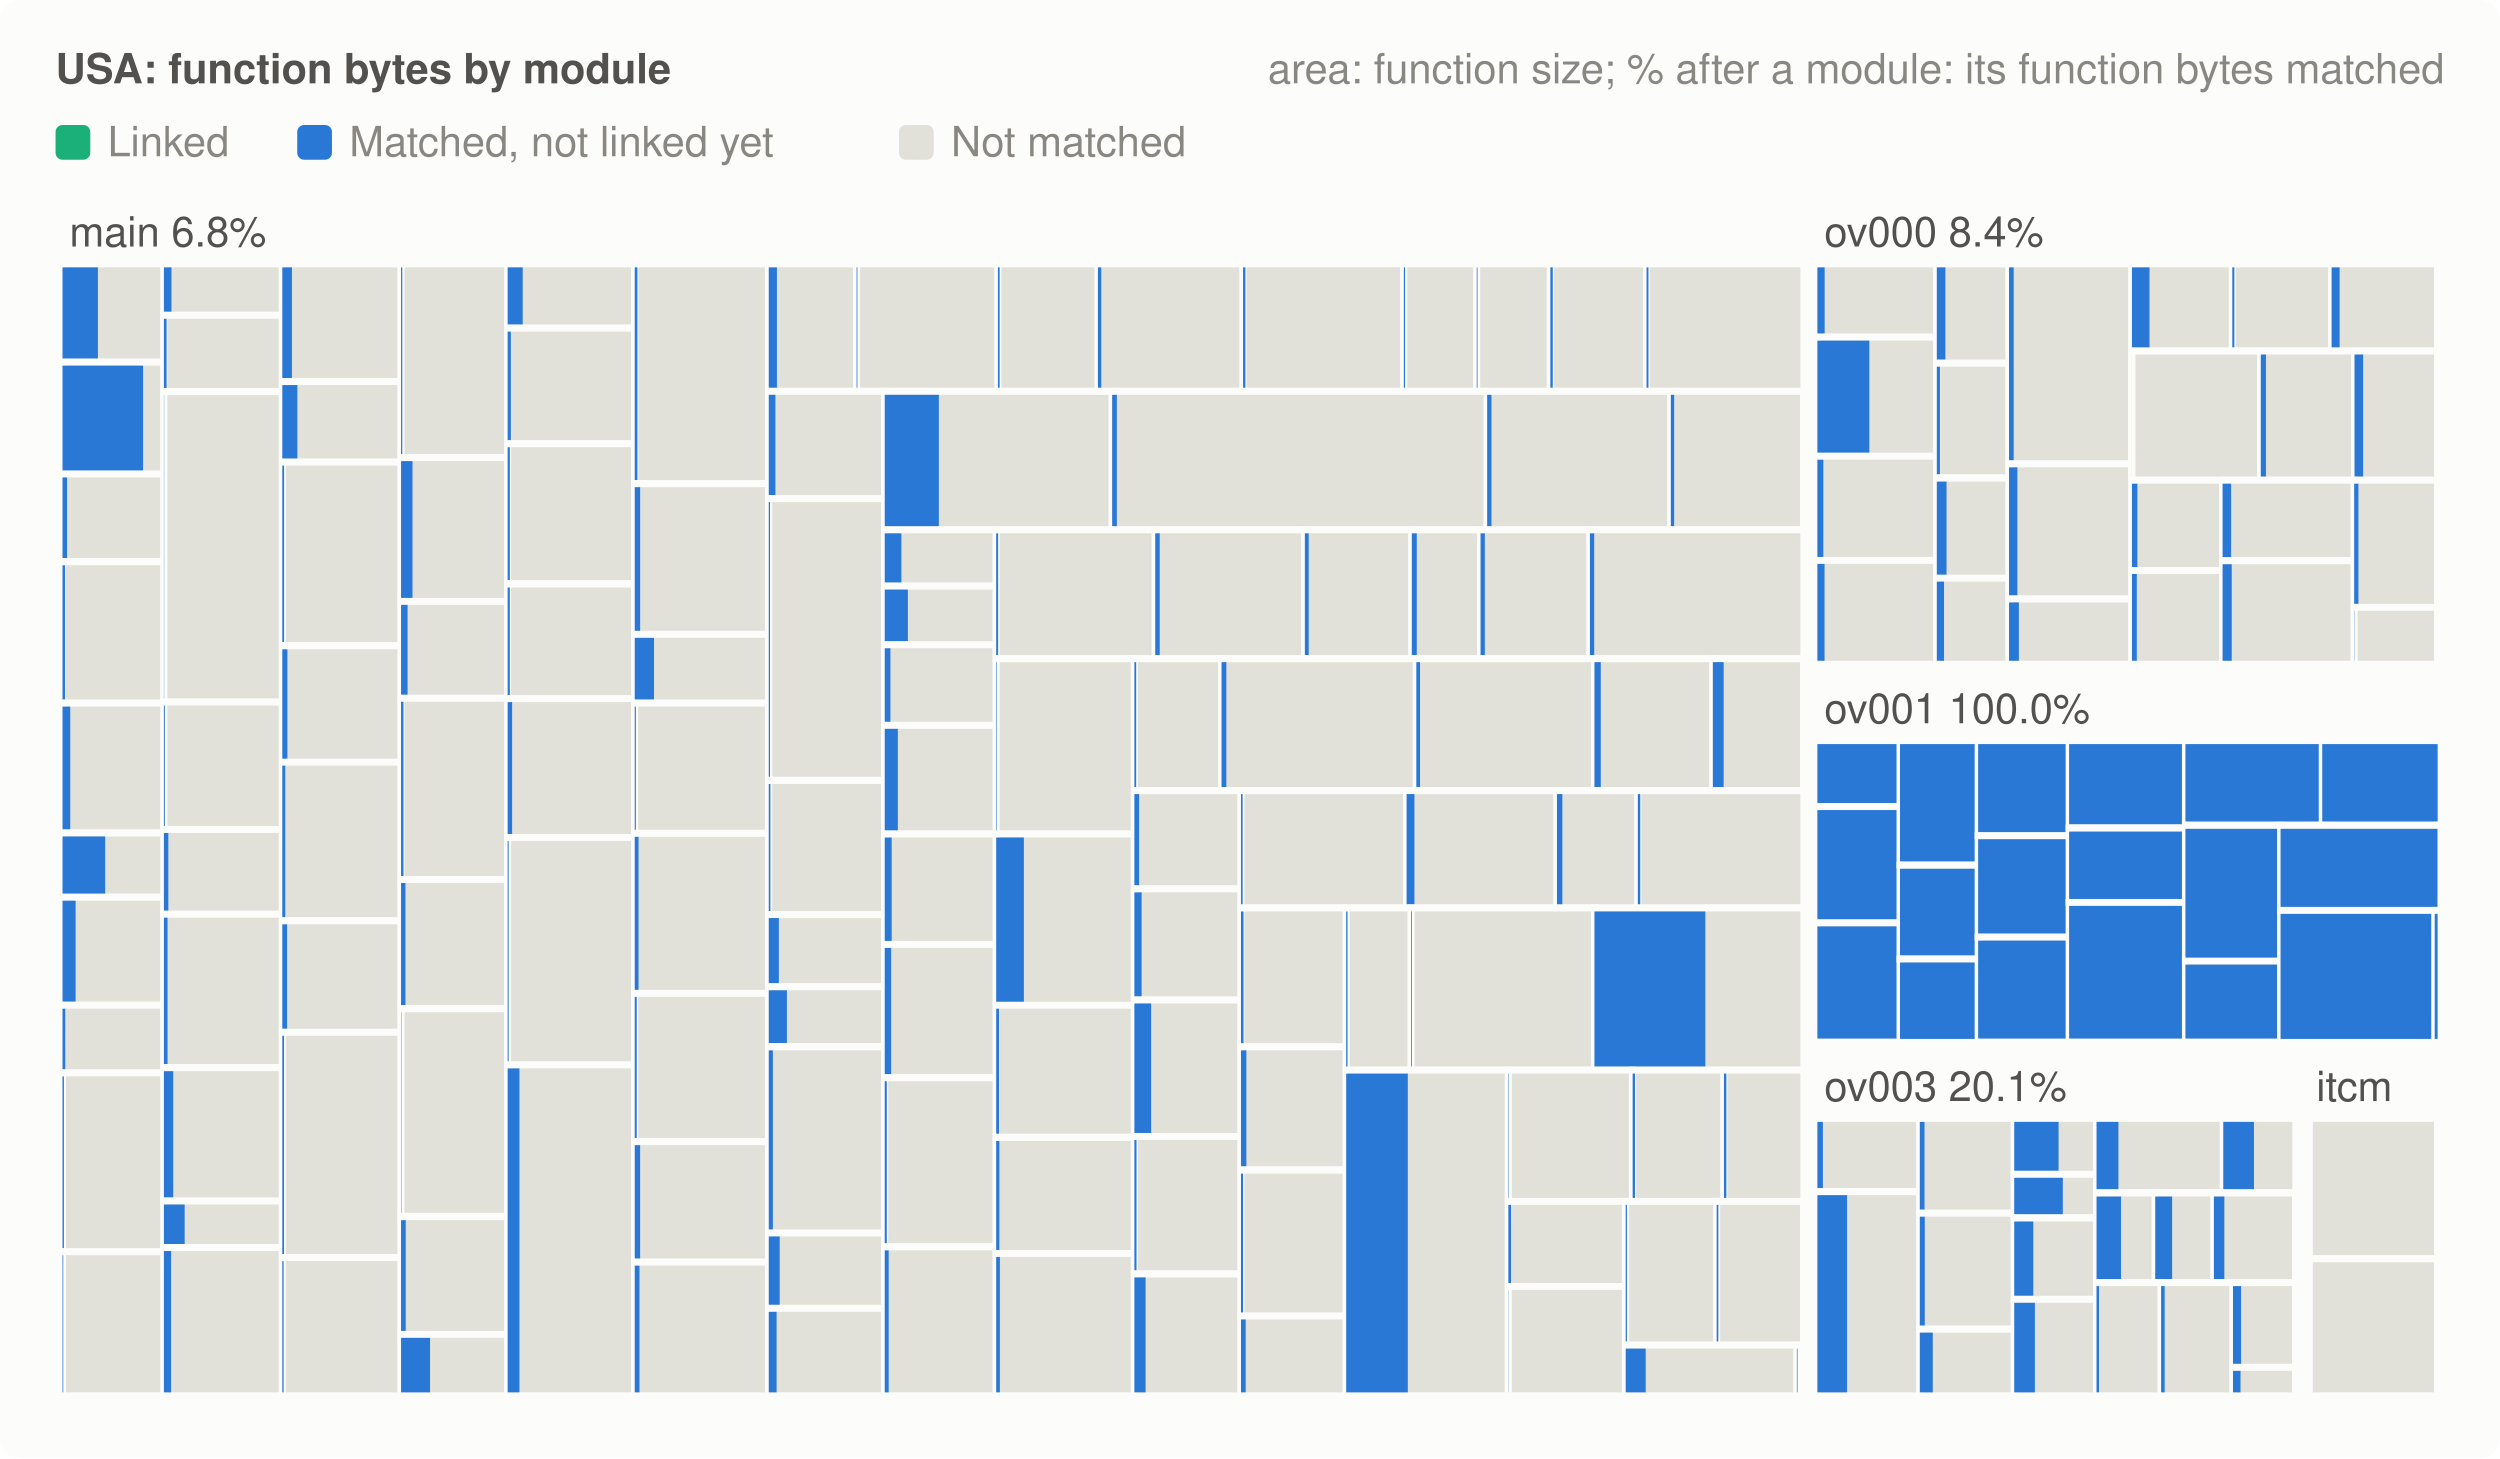
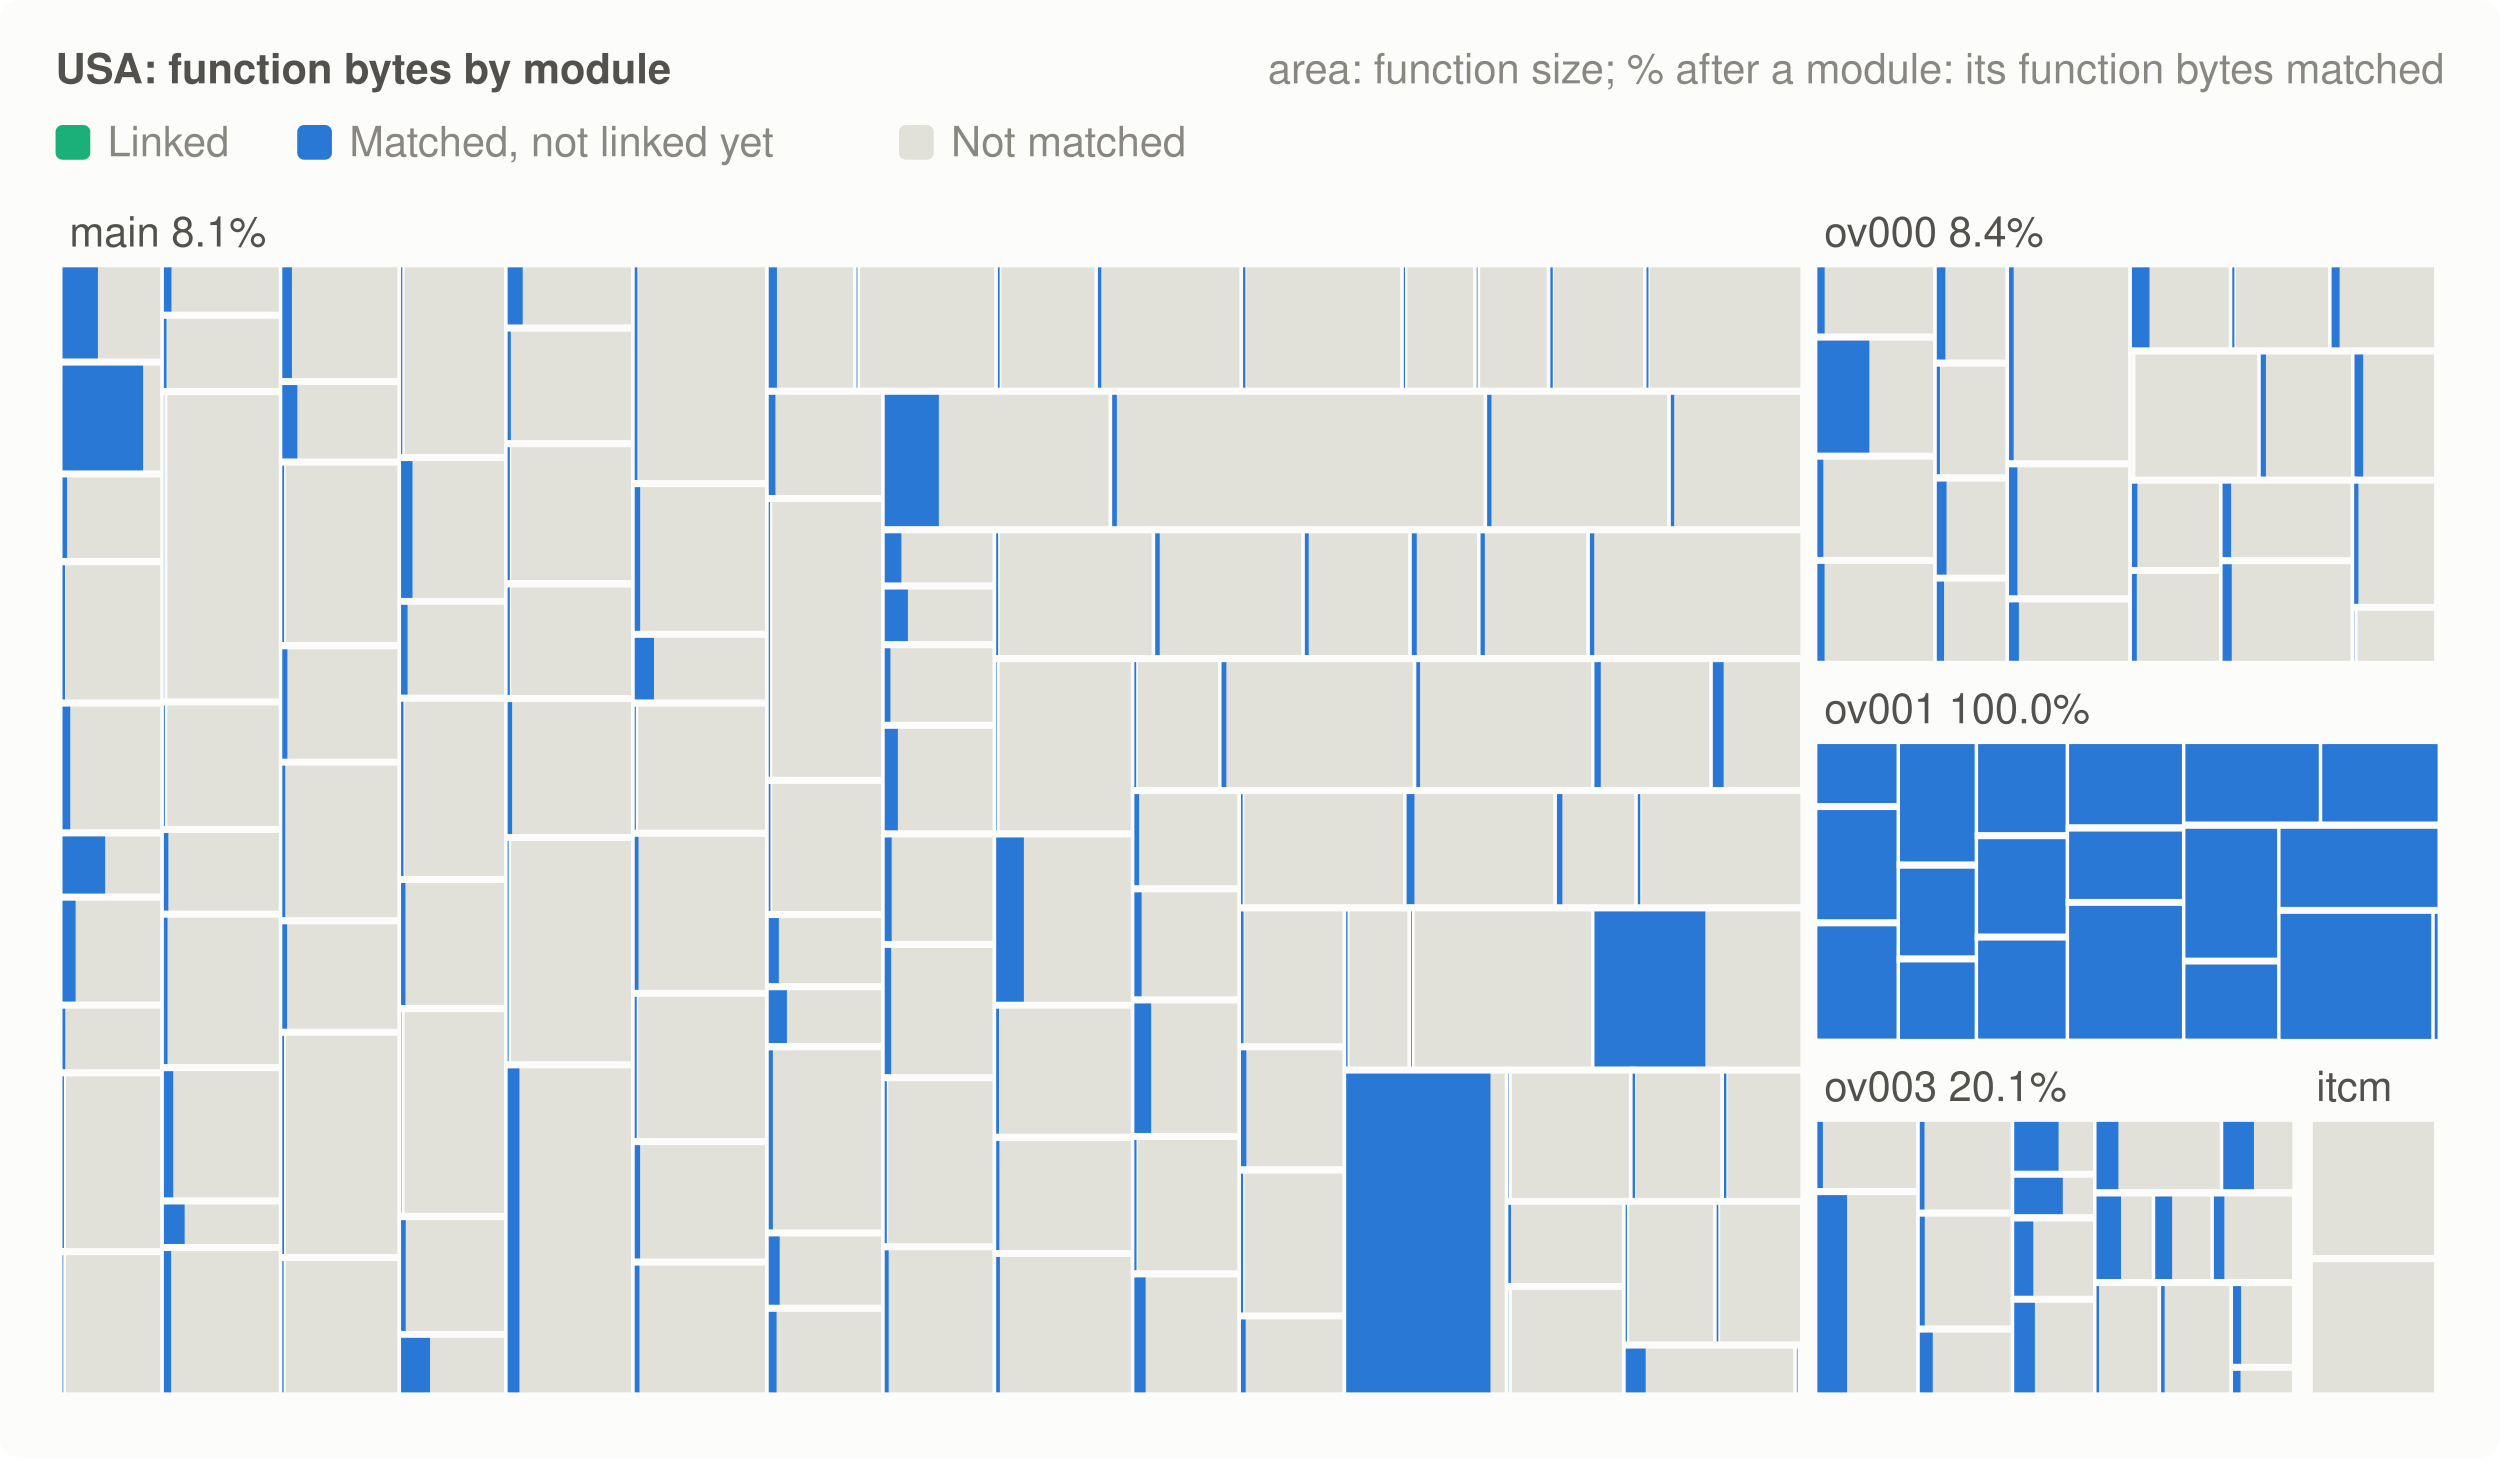
<svg xmlns="http://www.w3.org/2000/svg" viewBox="0 0 720 420" width="720" height="420" role="img" aria-label="Matched and linked code by module (USA)">
  <style>.bg{fill:#fcfcfb}.lbl{fill:#52514e}.muted{fill:#898781}.todo{fill:#e1e0d9}.gap{stroke:#fcfcfb}.matched{fill:#2a78d6}.linked{fill:#1baf7a}@media (prefers-color-scheme: dark){.bg{fill:#1a1a19}.lbl{fill:#c3c2b7}.muted{fill:#898781}.todo{fill:#2c2c2a}.gap{stroke:#1a1a19}.matched{fill:#3987e5}.linked{fill:#199e70}}text{font:12px -apple-system,BlinkMacSystemFont,'Segoe UI',Helvetica,Arial,sans-serif}.head{font-weight:600}</style>
  <rect class="bg" width="720" height="420" rx="6" />
  <text class="lbl head" x="16" y="24">USA: function bytes by module</text>
  <text class="muted" x="704" y="24" text-anchor="end">area: function size; % after a module: its function bytes matched</text>
  <rect class="linked" x="16" y="36" width="10" height="10" rx="2" />
  <text class="muted" x="31" y="45">Linked</text>
  <rect class="matched" x="85.6" y="36" width="10" height="10" rx="2" />
  <text class="muted" x="100.6" y="45">Matched, not linked yet</text>
  <rect class="todo" x="258.9" y="36" width="10" height="10" rx="2" />
  <text class="muted" x="273.9" y="45">Not matched</text>
  <rect class="todo gap" x="18.0" y="76.0" width="29.2" height="28.3" stroke-width="2" />
  <rect class="matched" x="18.0" y="77.0" width="10.20" height="26.3" />
  <rect class="todo gap" x="18.0" y="104.3" width="29.2" height="32.3" stroke-width="2" />
  <rect class="matched" x="18.0" y="105.3" width="23.21" height="30.3" />
  <rect class="todo gap" x="18.0" y="136.5" width="29.2" height="25.2" stroke-width="2" />
  <rect class="matched" x="18.0" y="137.5" width="1.30" height="23.2" />
  <rect class="todo gap" x="18.0" y="161.8" width="29.2" height="40.7" stroke-width="2" />
  <rect class="matched" x="18.0" y="162.8" width="0.75" height="38.7" />
  <rect class="todo gap" x="18.0" y="202.5" width="29.2" height="37.4" stroke-width="2" />
  <rect class="matched" x="18.0" y="203.5" width="2.23" height="35.4" />
  <rect class="todo gap" x="18.0" y="239.9" width="29.2" height="18.5" stroke-width="2" />
  <rect class="matched" x="18.0" y="240.9" width="12.29" height="16.5" />
  <rect class="todo gap" x="18.0" y="258.4" width="29.2" height="31.1" stroke-width="2" />
  <rect class="matched" x="18.0" y="259.4" width="3.78" height="29.1" />
  <rect class="todo gap" x="18.0" y="289.5" width="29.2" height="19.5" stroke-width="2" />
  <rect class="matched" x="18.0" y="290.5" width="0.83" height="17.5" />
  <rect class="todo gap" x="18.0" y="309.0" width="29.2" height="51.5" stroke-width="2" />
  <rect class="matched" x="18.0" y="310.0" width="0.41" height="49.5" />
  <rect class="todo gap" x="18.0" y="360.5" width="29.2" height="41.5" stroke-width="2" />
  <rect class="matched" x="18.0" y="361.5" width="0.22" height="39.5" />
  <rect class="todo gap" x="47.2" y="76.0" width="34.1" height="14.8" stroke-width="2" />
  <rect class="matched" x="47.2" y="77.0" width="2.18" height="12.8" />
  <rect class="todo gap" x="47.2" y="90.8" width="34.1" height="22.0" stroke-width="2" />
  <rect class="matched" x="47.2" y="91.8" width="0.78" height="20.0" />
  <rect class="todo gap" x="47.2" y="112.8" width="34.1" height="89.4" stroke-width="2" />
  <rect class="matched" x="47.2" y="113.8" width="0.08" height="87.4" />
  <rect class="todo gap" x="47.2" y="202.2" width="34.1" height="36.7" stroke-width="2" />
  <rect class="matched" x="47.2" y="203.2" width="0.28" height="34.7" />
  <rect class="todo gap" x="47.2" y="238.9" width="34.1" height="24.4" stroke-width="2" />
  <rect class="matched" x="47.2" y="239.9" width="1.28" height="22.4" />
  <rect class="todo gap" x="47.2" y="263.3" width="34.1" height="44.2" stroke-width="2" />
  <rect class="matched" x="47.2" y="264.3" width="1.06" height="42.2" />
  <rect class="todo gap" x="47.2" y="307.5" width="34.1" height="38.4" stroke-width="2" />
  <rect class="matched" x="47.2" y="308.5" width="2.69" height="36.4" />
  <rect class="todo gap" x="47.2" y="345.9" width="34.1" height="13.4" stroke-width="2" />
  <rect class="matched" x="47.2" y="346.9" width="5.98" height="11.4" />
  <rect class="todo gap" x="47.2" y="359.3" width="34.1" height="42.7" stroke-width="2" />
  <rect class="matched" x="47.2" y="360.3" width="2.08" height="40.7" />
  <rect class="todo gap" x="81.3" y="76.0" width="34.2" height="33.9" stroke-width="2" />
  <rect class="matched" x="81.3" y="77.0" width="2.78" height="31.9" />
  <rect class="todo gap" x="81.3" y="109.9" width="34.2" height="23.2" stroke-width="2" />
  <rect class="matched" x="81.3" y="110.9" width="4.34" height="21.2" />
  <rect class="todo gap" x="81.3" y="133.1" width="34.2" height="52.8" stroke-width="2" />
  <rect class="matched" x="81.3" y="134.1" width="0.52" height="50.8" />
  <rect class="todo gap" x="81.3" y="186.0" width="34.2" height="33.6" stroke-width="2" />
  <rect class="matched" x="81.3" y="187.0" width="1.47" height="31.6" />
  <rect class="todo gap" x="81.3" y="219.5" width="34.2" height="45.7" stroke-width="2" />
  <rect class="matched" x="81.3" y="220.5" width="0.88" height="43.7" />
  <rect class="todo gap" x="81.3" y="265.2" width="34.2" height="32.1" stroke-width="2" />
  <rect class="matched" x="81.3" y="266.2" width="1.38" height="30.1" />
  <rect class="todo gap" x="81.3" y="297.3" width="34.2" height="64.9" stroke-width="2" />
  <rect class="matched" x="81.3" y="298.3" width="0.50" height="62.9" />
  <rect class="todo gap" x="81.3" y="362.2" width="34.2" height="39.8" stroke-width="2" />
  <rect class="matched" x="81.3" y="363.2" width="0.38" height="37.8" />
  <rect class="todo gap" x="115.5" y="76.0" width="30.7" height="55.8" stroke-width="2" />
  <rect class="matched" x="115.5" y="77.0" width="0.36" height="53.8" />
  <rect class="todo gap" x="115.5" y="131.8" width="30.7" height="41.5" stroke-width="2" />
  <rect class="matched" x="115.5" y="132.8" width="3.30" height="39.5" />
  <rect class="todo gap" x="115.5" y="173.2" width="30.7" height="27.9" stroke-width="2" />
  <rect class="matched" x="115.5" y="174.2" width="1.88" height="25.9" />
  <rect class="todo gap" x="115.5" y="201.1" width="30.7" height="52.2" stroke-width="2" />
  <rect class="matched" x="115.5" y="202.1" width="0.70" height="50.2" />
  <rect class="todo gap" x="115.5" y="253.3" width="30.7" height="37.2" stroke-width="2" />
  <rect class="matched" x="115.5" y="254.3" width="1.27" height="35.2" />
  <rect class="todo gap" x="115.5" y="290.5" width="30.7" height="59.8" stroke-width="2" />
  <rect class="matched" x="115.5" y="291.5" width="0.11" height="57.8" />
  <rect class="todo gap" x="115.5" y="350.4" width="30.7" height="34.0" stroke-width="2" />
  <rect class="matched" x="115.5" y="351.4" width="1.35" height="32.0" />
  <rect class="todo gap" x="115.5" y="384.3" width="30.7" height="17.7" stroke-width="2" />
  <rect class="matched" x="115.5" y="385.3" width="8.35" height="15.7" />
  <rect class="todo gap" x="146.2" y="76.0" width="36.6" height="18.5" stroke-width="2" />
  <rect class="matched" x="146.2" y="77.0" width="4.34" height="16.5" />
  <rect class="todo gap" x="146.2" y="94.5" width="36.6" height="33.3" stroke-width="2" />
  <rect class="matched" x="146.2" y="95.5" width="0.93" height="31.3" />
  <rect class="todo gap" x="146.2" y="127.8" width="36.6" height="40.3" stroke-width="2" />
  <rect class="matched" x="146.2" y="128.8" width="0.64" height="38.3" />
  <rect class="todo gap" x="146.2" y="168.2" width="36.6" height="33.0" stroke-width="2" />
  <rect class="matched" x="146.2" y="169.2" width="0.63" height="31.0" />
  <rect class="todo gap" x="146.2" y="201.2" width="36.6" height="40.0" stroke-width="2" />
  <rect class="matched" x="146.2" y="202.2" width="1.29" height="38.0" />
  <rect class="todo gap" x="146.2" y="241.2" width="36.6" height="65.5" stroke-width="2" />
  <rect class="matched" x="146.2" y="242.2" width="0.29" height="63.5" />
  <rect class="todo gap" x="146.2" y="306.7" width="36.6" height="95.3" stroke-width="2" />
  <rect class="matched" x="146.2" y="307.7" width="3.40" height="93.3" />
  <rect class="todo gap" x="182.8" y="76.0" width="38.5" height="63.3" stroke-width="2" />
  <rect class="matched" x="182.8" y="77.0" width="0.78" height="61.3" />
  <rect class="todo gap" x="182.8" y="139.3" width="38.5" height="43.4" stroke-width="2" />
  <rect class="matched" x="182.8" y="140.3" width="1.56" height="41.4" />
  <rect class="todo gap" x="182.8" y="182.7" width="38.5" height="19.8" stroke-width="2" />
  <rect class="matched" x="182.8" y="183.7" width="5.55" height="17.8" />
  <rect class="todo gap" x="182.8" y="202.5" width="38.5" height="37.5" stroke-width="2" />
  <rect class="matched" x="182.8" y="203.5" width="0.33" height="35.5" />
  <rect class="todo gap" x="182.8" y="240.0" width="38.5" height="46.1" stroke-width="2" />
  <rect class="matched" x="182.8" y="241.0" width="1.10" height="44.1" />
  <rect class="todo gap" x="182.8" y="286.1" width="38.5" height="42.7" stroke-width="2" />
  <rect class="matched" x="182.8" y="287.1" width="0.58" height="40.7" />
  <rect class="todo gap" x="182.8" y="328.8" width="38.5" height="34.7" stroke-width="2" />
  <rect class="matched" x="182.8" y="329.8" width="1.55" height="32.7" />
  <rect class="todo gap" x="182.8" y="363.5" width="38.5" height="38.5" stroke-width="2" />
  <rect class="matched" x="182.8" y="364.5" width="1.37" height="36.5" />
  <rect class="todo gap" x="221.4" y="76.0" width="25.3" height="36.7" stroke-width="2" />
  <rect class="matched" x="221.4" y="77.0" width="2.35" height="34.7" />
  <rect class="todo gap" x="246.7" y="76.0" width="40.7" height="36.7" stroke-width="2" />
  <rect class="matched" x="246.7" y="77.0" width="0.23" height="34.7" />
  <rect class="todo gap" x="287.4" y="76.0" width="28.9" height="36.7" stroke-width="2" />
  <rect class="matched" x="287.4" y="77.0" width="0.50" height="34.7" />
  <rect class="todo gap" x="316.2" y="76.0" width="41.8" height="36.7" stroke-width="2" />
  <rect class="matched" x="316.2" y="77.0" width="0.98" height="34.7" />
  <rect class="todo gap" x="358.0" y="76.0" width="46.3" height="36.7" stroke-width="2" />
  <rect class="matched" x="358.0" y="77.0" width="0.67" height="34.7" />
  <rect class="todo gap" x="404.3" y="76.0" width="21.0" height="36.7" stroke-width="2" />
  <rect class="matched" x="404.3" y="77.0" width="0.36" height="34.7" />
  <rect class="todo gap" x="425.3" y="76.0" width="21.2" height="36.7" stroke-width="2" />
  <rect class="matched" x="425.3" y="77.0" width="0.22" height="34.7" />
  <rect class="todo gap" x="446.5" y="76.0" width="27.7" height="36.7" stroke-width="2" />
  <rect class="matched" x="446.5" y="77.0" width="0.70" height="34.7" />
  <rect class="todo gap" x="474.2" y="76.0" width="45.3" height="36.7" stroke-width="2" />
  <rect class="matched" x="474.2" y="77.0" width="0.56" height="34.7" />
  <rect class="todo gap" x="221.4" y="112.7" width="33.4" height="30.9" stroke-width="2" />
  <rect class="matched" x="221.4" y="113.7" width="1.92" height="28.9" />
  <rect class="todo gap" x="221.4" y="143.6" width="33.4" height="81.1" stroke-width="2" />
  <rect class="matched" x="221.4" y="144.6" width="0.37" height="79.1" />
  <rect class="todo gap" x="221.4" y="224.8" width="33.4" height="38.6" stroke-width="2" />
  <rect class="matched" x="221.4" y="225.8" width="0.48" height="36.6" />
  <rect class="todo gap" x="221.4" y="263.4" width="33.4" height="20.8" stroke-width="2" />
  <rect class="matched" x="221.4" y="264.4" width="2.91" height="18.8" />
  <rect class="todo gap" x="221.4" y="284.2" width="33.4" height="17.2" stroke-width="2" />
  <rect class="matched" x="221.4" y="285.2" width="5.23" height="15.2" />
  <rect class="todo gap" x="221.4" y="301.5" width="33.4" height="53.7" stroke-width="2" />
  <rect class="matched" x="221.4" y="302.5" width="1.19" height="51.7" />
  <rect class="todo gap" x="221.4" y="355.1" width="33.4" height="21.7" stroke-width="2" />
  <rect class="matched" x="221.4" y="356.1" width="3.15" height="19.7" />
  <rect class="todo gap" x="221.4" y="376.8" width="33.4" height="25.2" stroke-width="2" />
  <rect class="matched" x="221.4" y="377.8" width="2.26" height="23.2" />
  <rect class="todo gap" x="254.8" y="112.7" width="65.5" height="39.9" stroke-width="2" />
  <rect class="matched" x="254.8" y="113.7" width="15.59" height="37.9" />
  <rect class="todo gap" x="320.3" y="112.7" width="108.0" height="39.9" stroke-width="2" />
  <rect class="matched" x="320.3" y="113.7" width="1.35" height="37.9" />
  <rect class="todo gap" x="428.3" y="112.7" width="52.9" height="39.9" stroke-width="2" />
  <rect class="matched" x="428.3" y="113.7" width="1.24" height="37.9" />
  <rect class="todo gap" x="481.2" y="112.7" width="38.2" height="39.9" stroke-width="2" />
  <rect class="matched" x="481.2" y="113.7" width="0.97" height="37.9" />
  <rect class="todo gap" x="254.8" y="152.6" width="32.1" height="16.2" stroke-width="2" />
  <rect class="matched" x="254.8" y="153.6" width="4.80" height="14.2" />
  <rect class="todo gap" x="254.8" y="168.8" width="32.1" height="16.9" stroke-width="2" />
  <rect class="matched" x="254.8" y="169.8" width="6.67" height="14.9" />
  <rect class="todo gap" x="254.8" y="185.7" width="32.1" height="23.2" stroke-width="2" />
  <rect class="matched" x="254.8" y="186.7" width="1.64" height="21.2" />
  <rect class="todo gap" x="254.8" y="208.9" width="32.1" height="31.3" stroke-width="2" />
  <rect class="matched" x="254.8" y="209.9" width="3.78" height="29.3" />
  <rect class="todo gap" x="254.8" y="240.2" width="32.1" height="31.8" stroke-width="2" />
  <rect class="matched" x="254.8" y="241.2" width="2.00" height="29.8" />
  <rect class="todo gap" x="254.8" y="272.0" width="32.1" height="38.4" stroke-width="2" />
  <rect class="matched" x="254.8" y="273.0" width="1.85" height="36.4" />
  <rect class="todo gap" x="254.8" y="310.4" width="32.1" height="48.7" stroke-width="2" />
  <rect class="matched" x="254.8" y="311.4" width="0.60" height="46.7" />
  <rect class="todo gap" x="254.8" y="359.1" width="32.1" height="42.9" stroke-width="2" />
  <rect class="matched" x="254.8" y="360.1" width="1.14" height="40.9" />
  <rect class="todo gap" x="286.9" y="152.6" width="45.8" height="37.1" stroke-width="2" />
  <rect class="matched" x="286.9" y="153.6" width="0.56" height="35.1" />
  <rect class="todo gap" x="332.7" y="152.6" width="43.1" height="37.1" stroke-width="2" />
  <rect class="matched" x="332.7" y="153.6" width="1.30" height="35.1" />
  <rect class="todo gap" x="375.8" y="152.6" width="30.8" height="37.1" stroke-width="2" />
  <rect class="matched" x="375.8" y="153.6" width="1.11" height="35.1" />
  <rect class="todo gap" x="406.6" y="152.6" width="19.8" height="37.1" stroke-width="2" />
  <rect class="matched" x="406.6" y="153.6" width="1.43" height="35.1" />
  <rect class="todo gap" x="426.4" y="152.6" width="31.5" height="37.1" stroke-width="2" />
  <rect class="matched" x="426.4" y="153.6" width="1.23" height="35.1" />
  <rect class="todo gap" x="457.9" y="152.6" width="61.6" height="37.1" stroke-width="2" />
  <rect class="matched" x="457.9" y="153.6" width="1.23" height="35.1" />
  <rect class="todo gap" x="286.9" y="189.7" width="39.8" height="50.5" stroke-width="2" />
  <rect class="matched" x="286.9" y="190.7" width="0.17" height="48.5" />
  <rect class="todo gap" x="286.9" y="240.2" width="39.8" height="49.4" stroke-width="2" />
  <rect class="matched" x="286.9" y="241.2" width="7.98" height="47.4" />
  <rect class="todo gap" x="286.9" y="289.5" width="39.8" height="38.0" stroke-width="2" />
  <rect class="matched" x="286.9" y="290.5" width="0.84" height="36.0" />
  <rect class="todo gap" x="286.9" y="327.6" width="39.8" height="33.5" stroke-width="2" />
  <rect class="matched" x="286.9" y="328.6" width="0.94" height="31.5" />
  <rect class="todo gap" x="286.9" y="361.0" width="39.8" height="41.0" stroke-width="2" />
  <rect class="matched" x="286.9" y="362.0" width="1.07" height="39.0" />
  <rect class="todo gap" x="326.7" y="189.7" width="25.1" height="38.0" stroke-width="2" />
  <rect class="matched" x="326.7" y="190.7" width="0.52" height="36.0" />
  <rect class="todo gap" x="351.8" y="189.7" width="56.1" height="38.0" stroke-width="2" />
  <rect class="matched" x="351.8" y="190.7" width="1.39" height="36.0" />
  <rect class="todo gap" x="407.9" y="189.7" width="51.3" height="38.0" stroke-width="2" />
  <rect class="matched" x="407.9" y="190.7" width="1.07" height="36.0" />
  <rect class="todo gap" x="459.2" y="189.7" width="34.1" height="38.0" stroke-width="2" />
  <rect class="matched" x="459.2" y="190.7" width="1.82" height="36.0" />
  <rect class="todo gap" x="493.3" y="189.7" width="26.1" height="38.0" stroke-width="2" />
  <rect class="matched" x="493.3" y="190.7" width="3.11" height="36.0" />
  <rect class="todo gap" x="326.7" y="227.7" width="30.7" height="28.3" stroke-width="2" />
  <rect class="matched" x="326.7" y="228.7" width="1.36" height="26.3" />
  <rect class="todo gap" x="326.7" y="256.0" width="30.7" height="32.0" stroke-width="2" />
  <rect class="matched" x="326.7" y="257.0" width="2.08" height="30.0" />
  <rect class="todo gap" x="326.7" y="288.0" width="30.7" height="39.3" stroke-width="2" />
  <rect class="matched" x="326.7" y="289.0" width="4.83" height="37.3" />
  <rect class="todo gap" x="326.7" y="327.3" width="30.7" height="39.6" stroke-width="2" />
  <rect class="matched" x="326.7" y="328.3" width="0.62" height="37.6" />
  <rect class="todo gap" x="326.7" y="366.9" width="30.7" height="35.1" stroke-width="2" />
  <rect class="matched" x="326.7" y="367.9" width="3.23" height="33.1" />
  <rect class="todo gap" x="357.4" y="227.7" width="47.7" height="33.8" stroke-width="2" />
  <rect class="matched" x="357.4" y="228.7" width="0.48" height="31.8" />
  <rect class="todo gap" x="405.1" y="227.7" width="43.3" height="33.8" stroke-width="2" />
  <rect class="matched" x="405.1" y="228.7" width="2.26" height="31.8" />
  <rect class="todo gap" x="448.4" y="227.7" width="23.3" height="33.8" stroke-width="2" />
  <rect class="matched" x="448.4" y="228.7" width="1.56" height="31.8" />
  <rect class="todo gap" x="471.7" y="227.7" width="47.8" height="33.8" stroke-width="2" />
  <rect class="matched" x="471.7" y="228.7" width="0.70" height="31.8" />
  <rect class="todo gap" x="357.4" y="261.5" width="30.3" height="40.0" stroke-width="2" />
  <rect class="matched" x="357.4" y="262.5" width="0.74" height="38.0" />
  <rect class="todo gap" x="357.4" y="301.5" width="30.3" height="35.4" stroke-width="2" />
  <rect class="matched" x="357.4" y="302.5" width="1.55" height="33.4" />
  <rect class="todo gap" x="357.4" y="337.0" width="30.3" height="42.1" stroke-width="2" />
  <rect class="matched" x="357.4" y="338.0" width="0.61" height="40.1" />
  <rect class="todo gap" x="357.4" y="379.0" width="30.3" height="23.0" stroke-width="2" />
  <rect class="matched" x="357.4" y="380.0" width="1.36" height="21.0" />
  <rect class="todo gap" x="387.7" y="261.5" width="18.7" height="46.7" stroke-width="2" />
  <rect class="matched" x="387.7" y="262.5" width="0.39" height="44.7" />
  <rect class="todo gap" x="406.4" y="261.5" width="52.8" height="46.7" stroke-width="2" />
  <rect class="matched" x="406.4" y="262.5" width="0.22" height="44.7" />
  <rect class="todo gap" x="459.2" y="261.5" width="60.3" height="46.7" stroke-width="2" />
  <rect class="matched" x="459.2" y="262.5" width="31.94" height="44.7" />
  <rect class="todo gap" x="387.7" y="308.2" width="46.7" height="93.8" stroke-width="2" />
-   <rect class="matched" x="387.7" y="309.2" width="17.75" height="91.8" />
+   <rect class="matched" x="387.7" y="309.2" width="41.56" height="91.8" />
  <rect class="todo gap" x="434.4" y="308.2" width="35.7" height="37.9" stroke-width="2" />
  <rect class="matched" x="434.4" y="309.2" width="0.13" height="35.9" />
  <rect class="todo gap" x="470.2" y="308.2" width="26.3" height="37.9" stroke-width="2" />
  <rect class="matched" x="470.2" y="309.2" width="0.69" height="35.9" />
  <rect class="todo gap" x="496.5" y="308.2" width="23.0" height="37.9" stroke-width="2" />
  <rect class="matched" x="496.5" y="309.2" width="0.69" height="35.9" />
  <rect class="todo gap" x="434.4" y="346.0" width="33.7" height="24.5" stroke-width="2" />
  <rect class="matched" x="434.4" y="347.0" width="0.81" height="22.5" />
  <rect class="todo gap" x="434.4" y="370.5" width="33.7" height="31.5" stroke-width="2" />
  <rect class="matched" x="434.4" y="371.5" width="0.06" height="29.5" />
  <rect class="todo gap" x="468.2" y="346.0" width="26.3" height="41.4" stroke-width="2" />
  <rect class="matched" x="468.2" y="347.0" width="0.36" height="39.4" />
  <rect class="todo gap" x="494.4" y="346.0" width="25.0" height="41.4" stroke-width="2" />
  <rect class="matched" x="494.4" y="347.0" width="0.48" height="39.4" />
  <rect class="todo gap" x="468.2" y="387.4" width="49.3" height="14.6" stroke-width="2" />
  <rect class="matched" x="468.2" y="388.4" width="5.76" height="12.6" />
  <rect class="todo gap" x="517.5" y="387.4" width="1.9" height="14.6" stroke-width="2" />
  <rect class="matched" x="517.5" y="388.4" width="0.19" height="12.6" />
-   <text class="lbl" x="20.0" y="71.0">main 6.8%</text>
+   <text class="lbl" x="20.0" y="71.0">main 8.1%</text>
  <rect class="todo gap" x="523.4" y="76.0" width="34.4" height="21.1" stroke-width="2" />
  <rect class="matched" x="523.4" y="77.0" width="2.10" height="19.1" />
  <rect class="todo gap" x="523.4" y="97.1" width="34.4" height="34.3" stroke-width="2" />
  <rect class="matched" x="523.4" y="98.1" width="14.97" height="32.3" />
  <rect class="todo gap" x="523.4" y="131.4" width="34.4" height="30.1" stroke-width="2" />
  <rect class="matched" x="523.4" y="132.4" width="1.72" height="28.1" />
  <rect class="todo gap" x="523.4" y="161.4" width="34.4" height="29.9" stroke-width="2" />
  <rect class="matched" x="523.4" y="162.4" width="2.07" height="27.9" />
  <rect class="todo gap" x="557.8" y="76.0" width="20.8" height="28.6" stroke-width="2" />
  <rect class="matched" x="557.8" y="77.0" width="2.47" height="26.6" />
  <rect class="todo gap" x="557.8" y="104.6" width="20.8" height="33.0" stroke-width="2" />
  <rect class="matched" x="557.8" y="105.6" width="0.91" height="31.0" />
  <rect class="todo gap" x="557.8" y="137.7" width="20.8" height="28.9" stroke-width="2" />
  <rect class="matched" x="557.8" y="138.7" width="2.80" height="26.9" />
  <rect class="todo gap" x="557.8" y="166.5" width="20.8" height="24.8" stroke-width="2" />
  <rect class="matched" x="557.8" y="167.5" width="2.08" height="22.8" />
  <rect class="todo gap" x="578.6" y="76.0" width="35.3" height="57.6" stroke-width="2" />
  <rect class="matched" x="578.6" y="77.0" width="1.34" height="55.6" />
  <rect class="todo gap" x="578.6" y="133.6" width="35.3" height="38.9" stroke-width="2" />
  <rect class="matched" x="578.6" y="134.6" width="2.41" height="36.9" />
  <rect class="todo gap" x="578.6" y="172.5" width="35.3" height="18.8" stroke-width="2" />
  <rect class="matched" x="578.6" y="173.5" width="2.84" height="16.8" />
  <rect class="todo gap" x="614.0" y="76.0" width="28.9" height="25.1" stroke-width="2" />
  <rect class="matched" x="614.0" y="77.0" width="5.06" height="23.1" />
  <rect class="todo gap" x="642.9" y="76.0" width="28.7" height="25.1" stroke-width="2" />
  <rect class="matched" x="642.9" y="77.0" width="0.60" height="23.1" />
  <rect class="todo gap" x="671.5" y="76.0" width="30.5" height="25.1" stroke-width="2" />
  <rect class="matched" x="671.5" y="77.0" width="2.31" height="23.1" />
  <rect class="todo gap" x="614.0" y="101.1" width="37.1" height="37.2" stroke-width="2" />
  <rect class="matched" x="614.0" y="102.1" width="0.01" height="35.2" />
  <rect class="todo gap" x="651.1" y="101.1" width="27.1" height="37.2" stroke-width="2" />
  <rect class="matched" x="651.1" y="102.1" width="1.49" height="35.2" />
  <rect class="todo gap" x="678.1" y="101.1" width="23.9" height="37.2" stroke-width="2" />
  <rect class="matched" x="678.1" y="102.1" width="2.48" height="35.2" />
  <rect class="todo gap" x="614.0" y="138.3" width="26.1" height="26.0" stroke-width="2" />
  <rect class="matched" x="614.0" y="139.3" width="1.57" height="24.0" />
  <rect class="todo gap" x="614.0" y="164.3" width="26.1" height="27.0" stroke-width="2" />
  <rect class="matched" x="614.0" y="165.3" width="1.40" height="25.0" />
  <rect class="todo gap" x="640.1" y="138.3" width="37.9" height="23.2" stroke-width="2" />
  <rect class="matched" x="640.1" y="139.3" width="2.46" height="21.2" />
  <rect class="todo gap" x="640.1" y="161.5" width="37.9" height="29.8" stroke-width="2" />
  <rect class="matched" x="640.1" y="162.5" width="2.64" height="27.8" />
  <rect class="todo gap" x="678.0" y="138.3" width="24.0" height="36.7" stroke-width="2" />
  <rect class="matched" x="678.0" y="139.3" width="1.23" height="34.7" />
  <rect class="todo gap" x="678.0" y="174.9" width="24.0" height="16.4" stroke-width="2" />
  <rect class="matched" x="678.0" y="175.9" width="0.08" height="14.4" />
  <text class="lbl" x="525.4" y="71.0">ov000 8.4%</text>
  <rect class="todo gap" x="523.4" y="213.3" width="23.8" height="19.0" stroke-width="2" />
  <rect class="matched" x="523.4" y="214.3" width="23.78" height="17.0" />
  <rect class="todo gap" x="523.4" y="232.3" width="23.8" height="33.5" stroke-width="2" />
  <rect class="matched" x="523.4" y="233.3" width="23.78" height="31.5" />
  <rect class="todo gap" x="523.4" y="265.8" width="23.8" height="34.3" stroke-width="2" />
  <rect class="matched" x="523.4" y="266.8" width="23.78" height="32.3" />
  <rect class="todo gap" x="547.2" y="213.3" width="22.5" height="35.8" stroke-width="2" />
  <rect class="matched" x="547.2" y="214.3" width="22.51" height="33.8" />
  <rect class="todo gap" x="547.2" y="249.2" width="22.5" height="27.0" stroke-width="2" />
  <rect class="matched" x="547.2" y="250.2" width="22.51" height="25.0" />
  <rect class="todo gap" x="547.2" y="276.2" width="22.5" height="24.0" stroke-width="2" />
  <rect class="matched" x="547.2" y="277.2" width="22.51" height="22.0" />
  <rect class="todo gap" x="569.7" y="213.3" width="26.1" height="27.4" stroke-width="2" />
  <rect class="matched" x="569.7" y="214.3" width="26.12" height="25.4" />
  <rect class="todo gap" x="569.7" y="240.7" width="26.1" height="29.2" stroke-width="2" />
  <rect class="matched" x="569.7" y="241.7" width="26.12" height="27.2" />
  <rect class="todo gap" x="569.7" y="269.9" width="26.1" height="30.2" stroke-width="2" />
  <rect class="matched" x="569.7" y="270.9" width="26.12" height="28.2" />
  <rect class="todo gap" x="595.9" y="213.3" width="33.6" height="25.1" stroke-width="2" />
  <rect class="matched" x="595.9" y="214.3" width="33.56" height="23.1" />
  <rect class="todo gap" x="595.9" y="238.5" width="33.6" height="21.5" stroke-width="2" />
  <rect class="matched" x="595.9" y="239.5" width="33.56" height="19.5" />
  <rect class="todo gap" x="595.9" y="259.9" width="33.6" height="40.2" stroke-width="2" />
  <rect class="matched" x="595.9" y="260.9" width="33.56" height="38.2" />
  <rect class="todo gap" x="629.4" y="213.3" width="39.3" height="24.3" stroke-width="2" />
  <rect class="matched" x="629.4" y="214.3" width="39.33" height="22.3" />
  <rect class="todo gap" x="668.8" y="213.3" width="33.2" height="24.3" stroke-width="2" />
  <rect class="matched" x="668.8" y="214.3" width="33.24" height="22.3" />
  <rect class="todo gap" x="629.4" y="237.7" width="27.4" height="39.2" stroke-width="2" />
  <rect class="matched" x="629.4" y="238.7" width="27.38" height="37.2" />
  <rect class="todo gap" x="629.4" y="276.8" width="27.4" height="23.3" stroke-width="2" />
  <rect class="matched" x="629.4" y="277.8" width="27.38" height="21.3" />
  <rect class="todo gap" x="656.8" y="237.7" width="45.2" height="24.5" stroke-width="2" />
  <rect class="matched" x="656.8" y="238.7" width="45.20" height="22.5" />
  <rect class="todo gap" x="656.8" y="262.2" width="44.4" height="38.0" stroke-width="2" />
  <rect class="matched" x="656.8" y="263.2" width="44.37" height="36.0" />
  <rect class="todo gap" x="701.2" y="262.2" width="0.8" height="38.0" stroke-width="2" />
  <rect class="matched" x="701.2" y="263.2" width="0.83" height="36.0" />
  <text class="lbl" x="525.4" y="208.3">ov001 100.0%</text>
  <rect class="todo gap" x="523.4" y="322.1" width="29.5" height="21.1" stroke-width="2" />
  <rect class="matched" x="523.4" y="323.1" width="1.59" height="19.1" />
  <rect class="todo gap" x="523.4" y="343.2" width="29.5" height="58.8" stroke-width="2" />
  <rect class="matched" x="523.4" y="344.2" width="8.56" height="56.8" />
  <rect class="todo gap" x="552.9" y="322.1" width="27.2" height="27.3" stroke-width="2" />
  <rect class="matched" x="552.9" y="323.1" width="1.36" height="25.3" />
  <rect class="todo gap" x="552.9" y="349.4" width="27.2" height="33.4" stroke-width="2" />
  <rect class="matched" x="552.9" y="350.4" width="1.43" height="31.4" />
  <rect class="todo gap" x="552.9" y="382.8" width="27.2" height="19.2" stroke-width="2" />
  <rect class="matched" x="552.9" y="383.8" width="3.74" height="17.2" />
  <rect class="todo gap" x="580.1" y="322.1" width="23.7" height="16.1" stroke-width="2" />
  <rect class="matched" x="580.1" y="323.1" width="12.77" height="14.1" />
  <rect class="todo gap" x="580.1" y="338.2" width="23.7" height="12.5" stroke-width="2" />
  <rect class="matched" x="580.1" y="339.2" width="13.99" height="10.5" />
  <rect class="todo gap" x="580.1" y="350.8" width="23.7" height="23.4" stroke-width="2" />
  <rect class="matched" x="580.1" y="351.8" width="5.49" height="21.4" />
  <rect class="todo gap" x="580.1" y="374.2" width="23.7" height="27.8" stroke-width="2" />
  <rect class="matched" x="580.1" y="375.2" width="5.95" height="25.8" />
  <rect class="todo gap" x="603.8" y="322.1" width="36.5" height="21.4" stroke-width="2" />
  <rect class="matched" x="603.8" y="323.1" width="6.30" height="19.4" />
  <rect class="todo gap" x="640.3" y="322.1" width="20.9" height="21.4" stroke-width="2" />
  <rect class="matched" x="640.3" y="323.1" width="8.84" height="19.4" />
  <rect class="todo gap" x="603.8" y="343.6" width="16.9" height="25.8" stroke-width="2" />
  <rect class="matched" x="603.8" y="344.6" width="7.05" height="23.8" />
  <rect class="todo gap" x="620.7" y="343.6" width="16.9" height="25.8" stroke-width="2" />
  <rect class="matched" x="620.7" y="344.6" width="4.87" height="23.8" />
  <rect class="todo gap" x="637.6" y="343.6" width="23.5" height="25.8" stroke-width="2" />
  <rect class="matched" x="637.6" y="344.6" width="3.01" height="23.8" />
  <rect class="todo gap" x="603.8" y="369.4" width="18.6" height="32.6" stroke-width="2" />
  <rect class="matched" x="603.8" y="370.4" width="0.77" height="30.6" />
  <rect class="todo gap" x="622.4" y="369.4" width="20.7" height="32.6" stroke-width="2" />
  <rect class="matched" x="622.4" y="370.4" width="1.03" height="30.6" />
  <rect class="todo gap" x="643.1" y="369.4" width="18.0" height="24.4" stroke-width="2" />
  <rect class="matched" x="643.1" y="370.4" width="2.33" height="22.4" />
  <rect class="todo gap" x="643.1" y="393.8" width="18.0" height="8.2" stroke-width="2" />
  <rect class="matched" x="643.1" y="394.8" width="2.17" height="6.2" />
  <text class="lbl" x="525.4" y="317.1">ov003 20.1%</text>
  <rect class="todo gap" x="665.1" y="322.1" width="36.9" height="40.4" stroke-width="2" />
  <rect class="todo gap" x="665.1" y="362.5" width="36.9" height="39.5" stroke-width="2" />
  <text class="lbl" x="667.1" y="317.1">itcm</text>
</svg>
